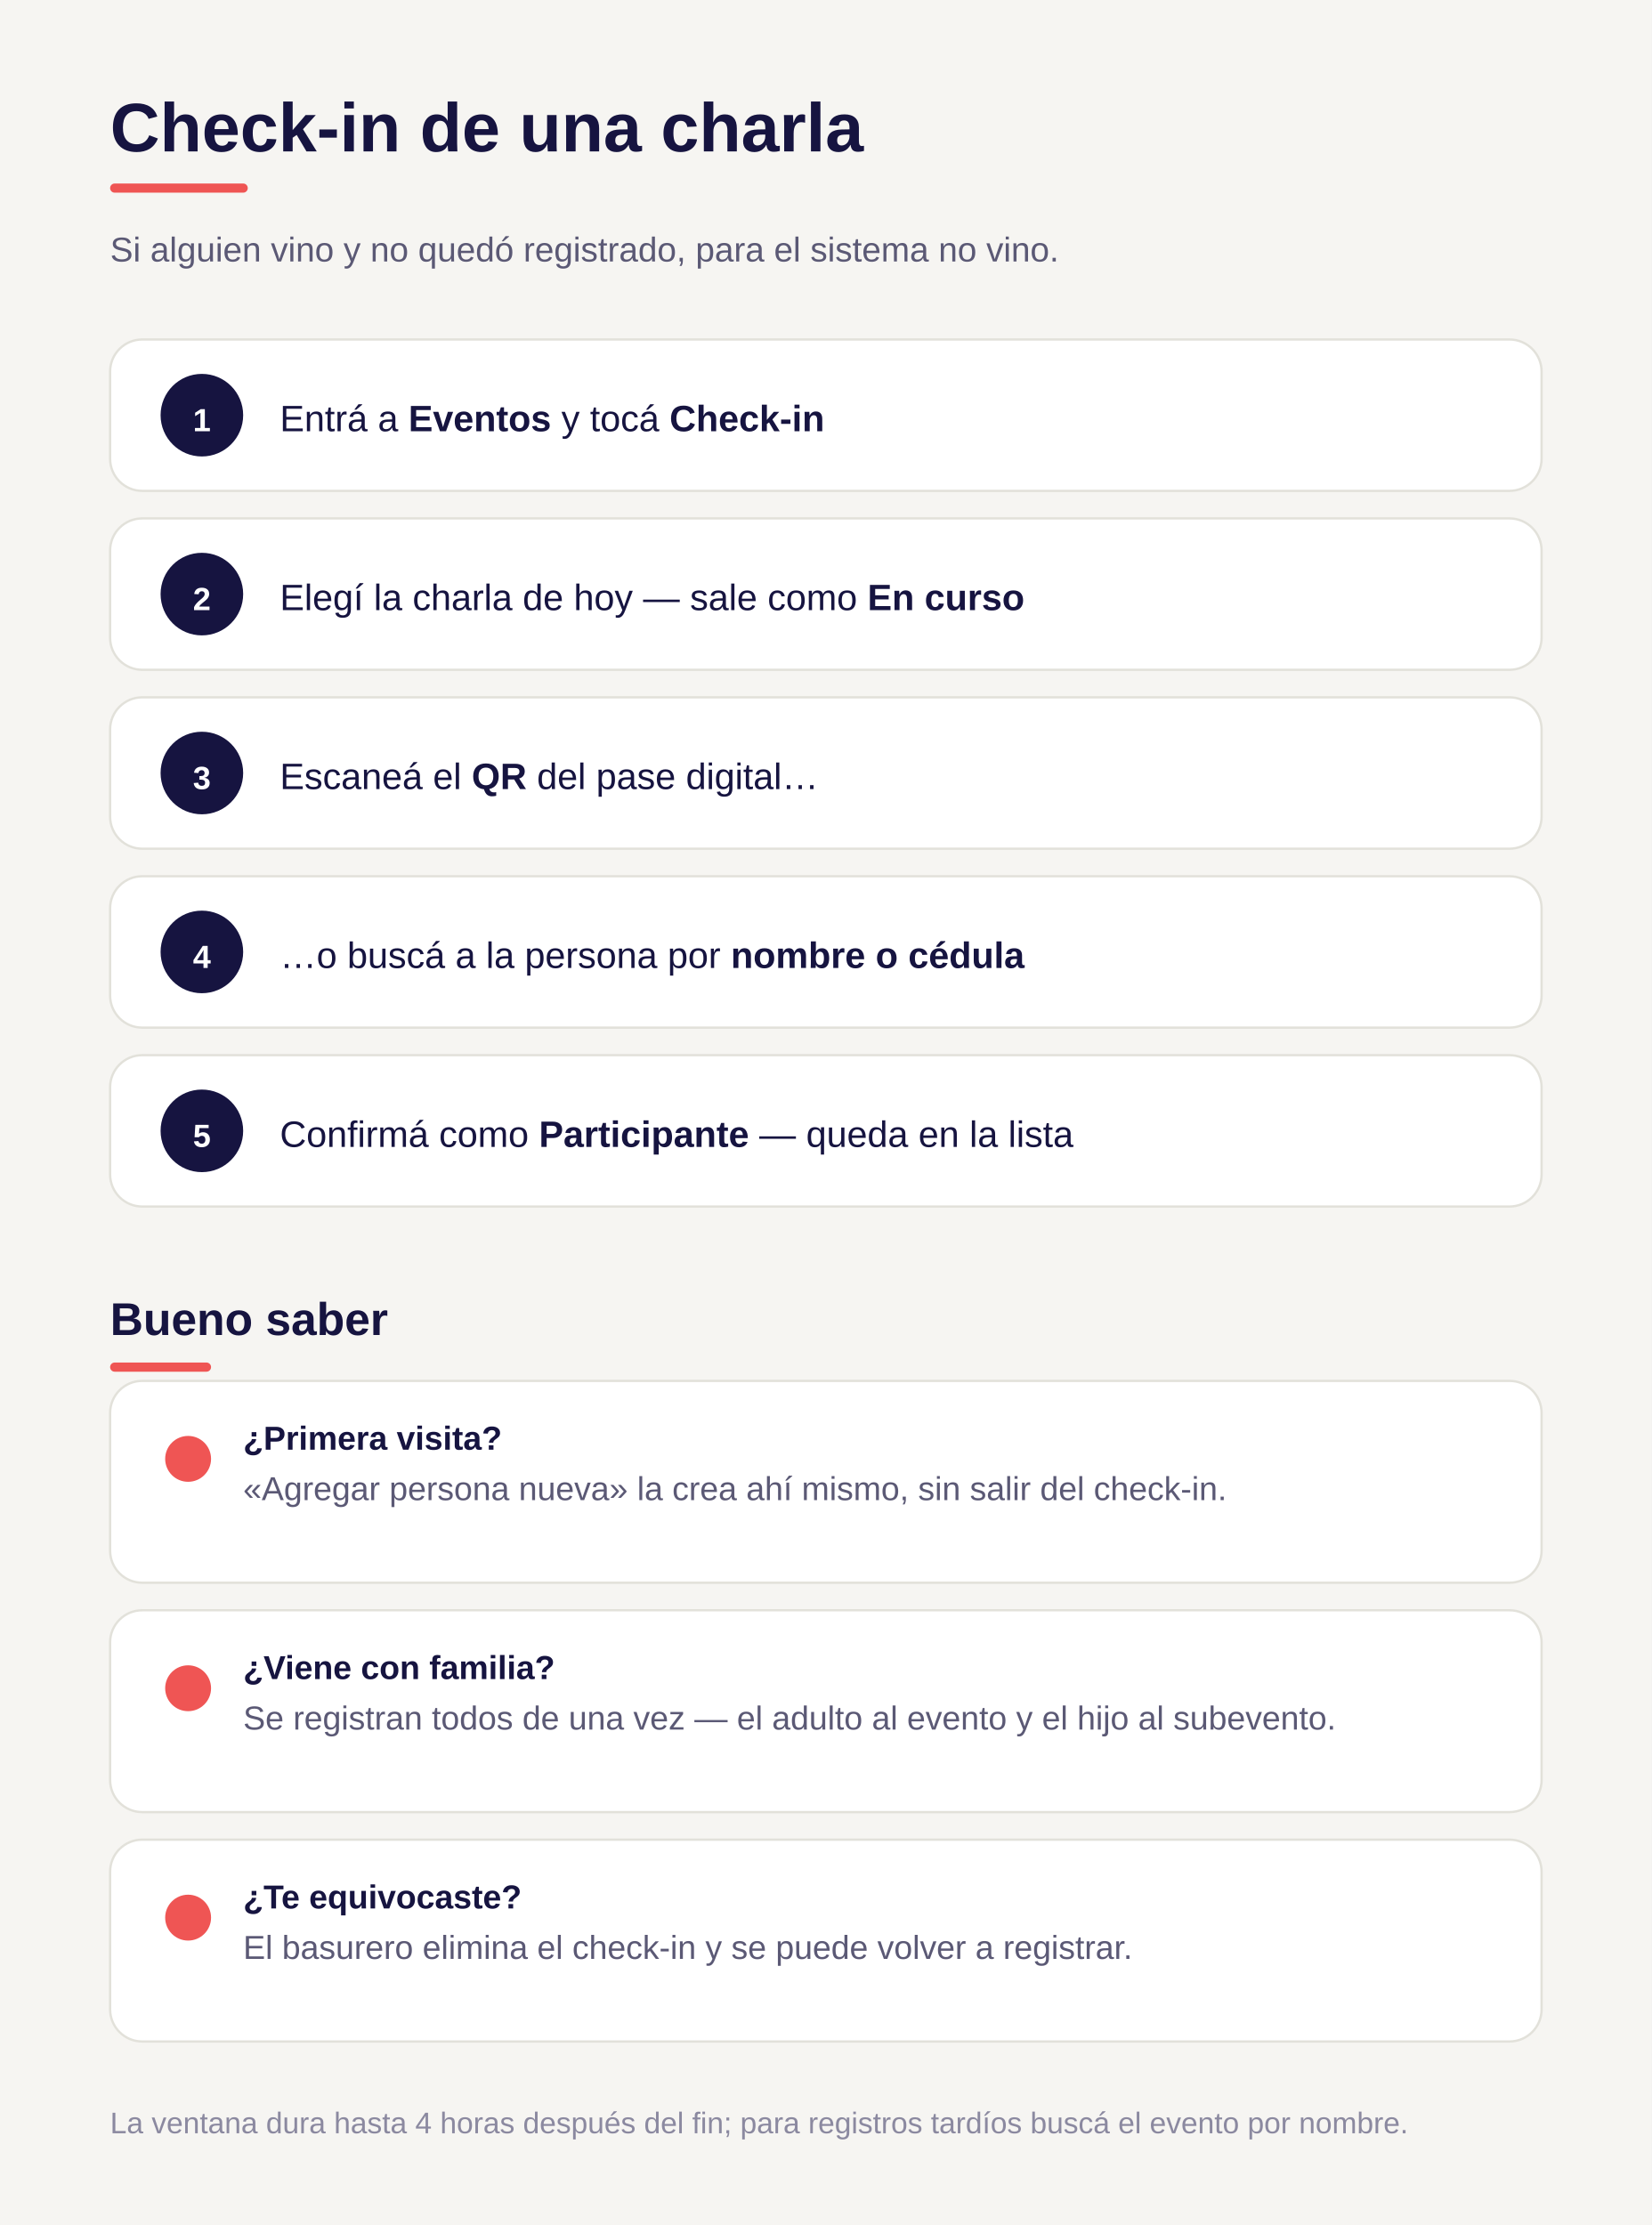
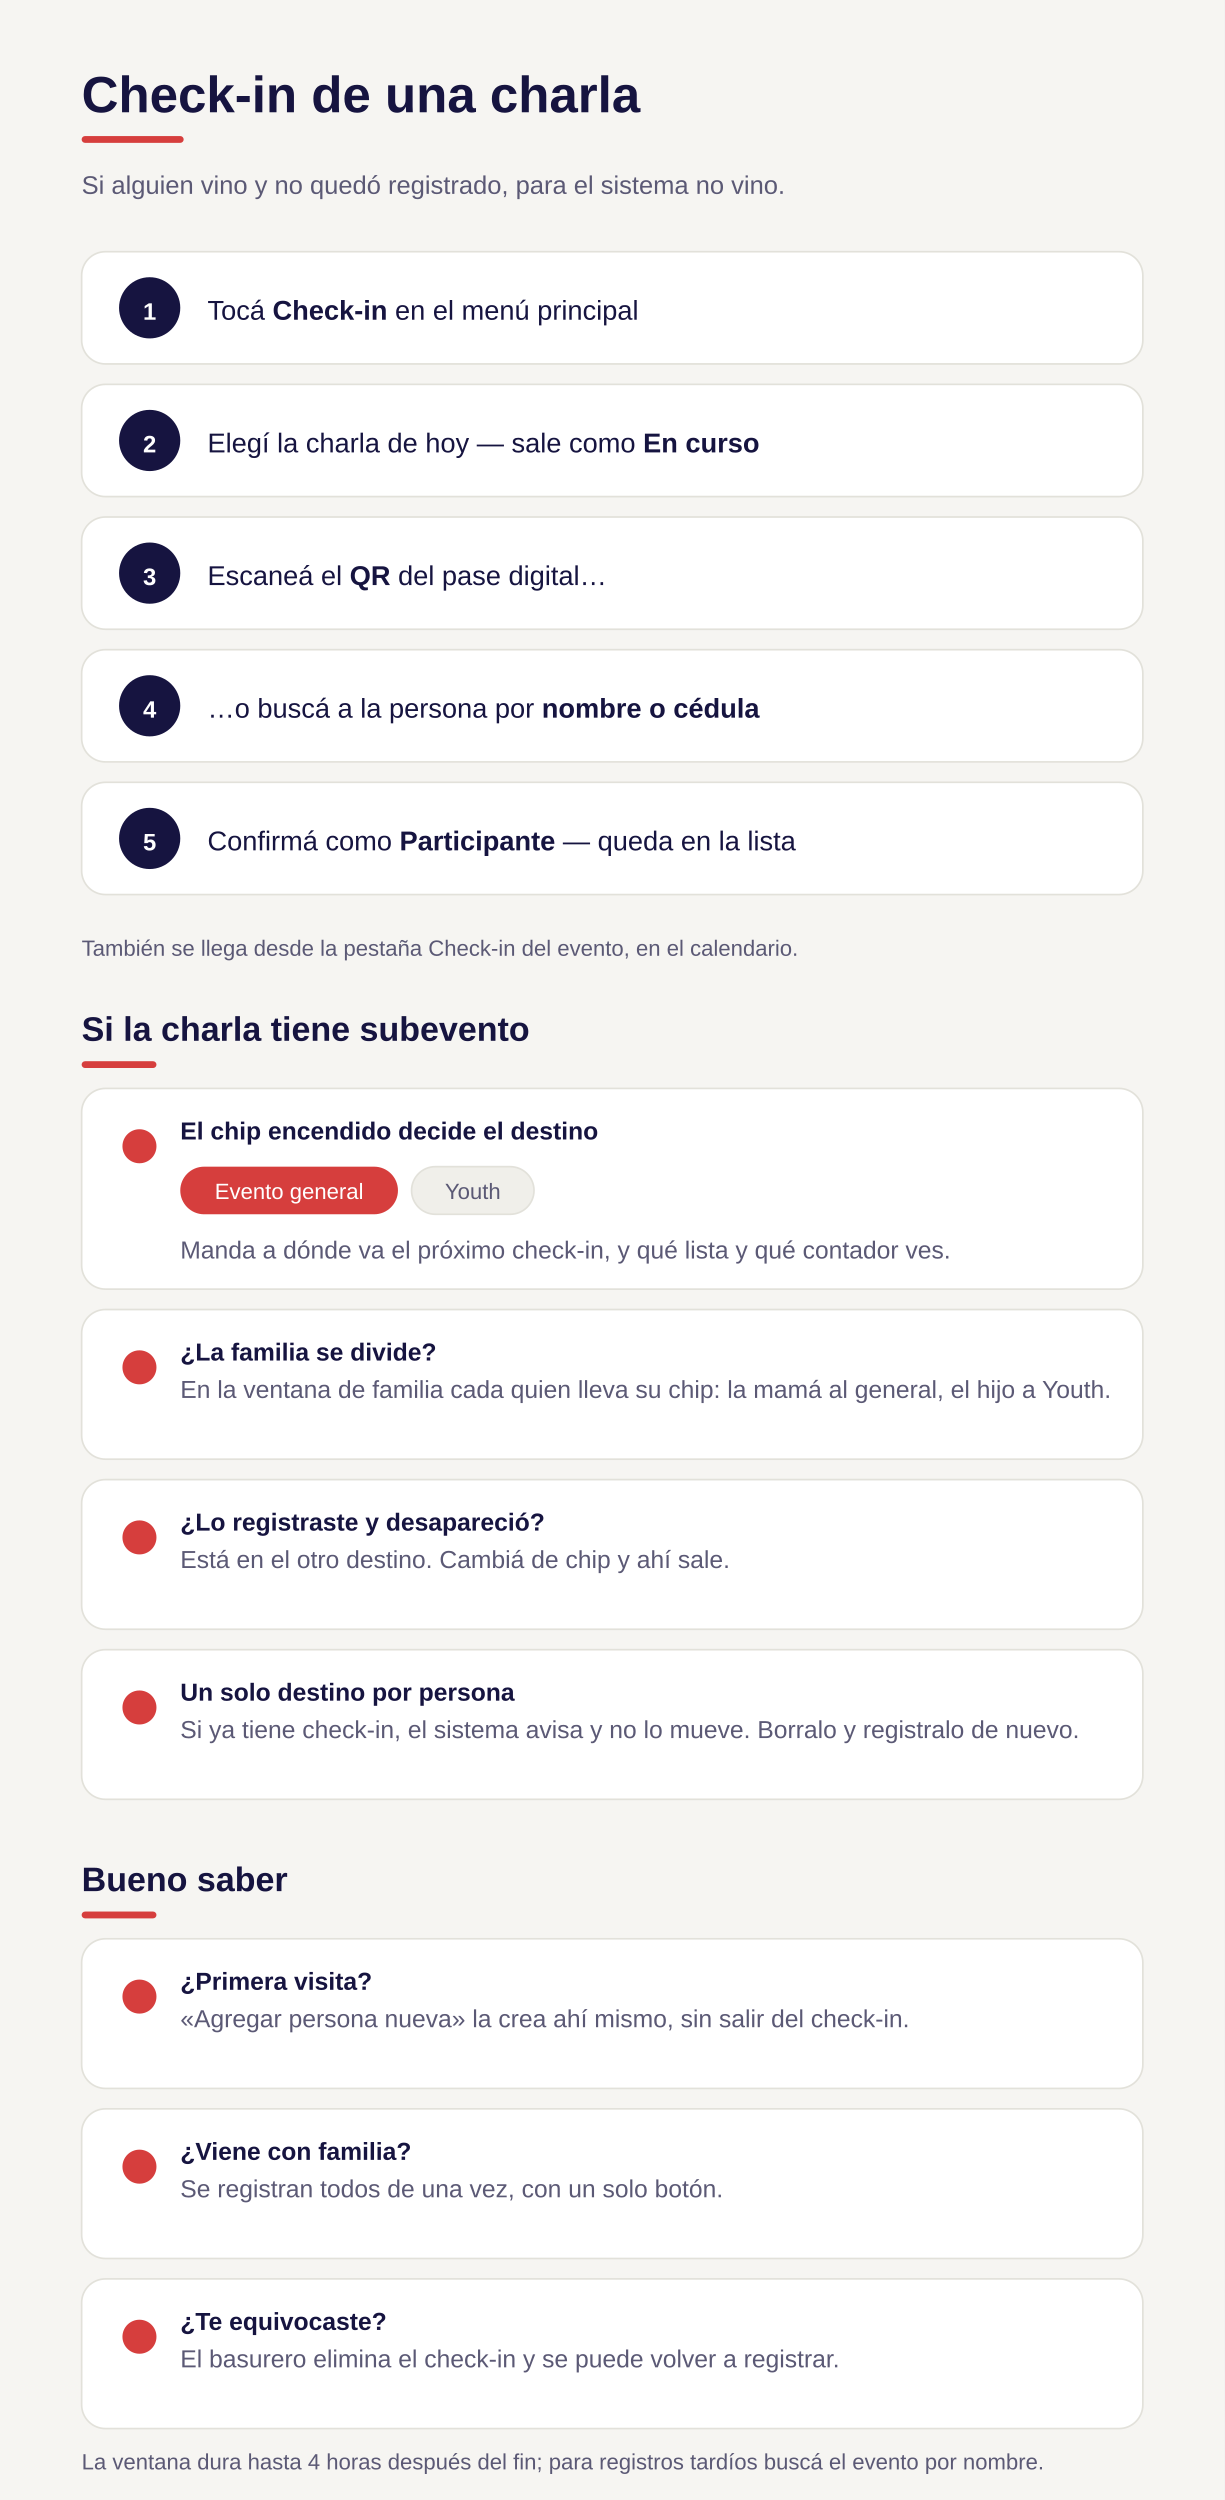
- <svg xmlns="http://www.w3.org/2000/svg" viewBox="0 0 720 970" role="img" aria-labelledby="t-ci d-ci" font-family="Arial, Helvetica, sans-serif">
-   <rect width="720" height="970" fill="#F6F5F2" />
+ <svg xmlns="http://www.w3.org/2000/svg" viewBox="0 0 720 1470" role="img" aria-labelledby="t-ci d-ci" font-family="Arial, Helvetica, sans-serif">
+   <rect width="720" height="1470" fill="#F6F5F2" />
  <text x="48" y="66" font-size="30" font-weight="bold" fill="#161440">Check-in de una charla</text>
-   <rect x="48" y="80" width="60" height="4" rx="2" fill="#EF5554" />
+   <rect x="48" y="80" width="60" height="4" rx="2" fill="#D63E3D" />
  <text x="48" y="114" font-size="15" fill="#5B5975">Si alguien vino y no quedó registrado, para el sistema no vino.</text>
  <g font-size="16">
    <rect x="48" y="148" width="624" height="66" rx="14" fill="#FFFFFF" stroke="#E2E1DA" />
    <circle cx="88" cy="181" r="18" fill="#161440" />
    <text x="88" y="188" font-size="14" font-weight="bold" fill="#FFFFFF" text-anchor="middle">1</text>
-     <text x="122" y="188" fill="#161440">Entrá a <tspan font-weight="bold">Eventos</tspan> y tocá <tspan font-weight="bold">Check-in</tspan>
-     </text>
+     <text x="122" y="188" fill="#161440">Tocá <tspan font-weight="bold">Check-in</tspan> en el menú principal</text>
    <rect x="48" y="226" width="624" height="66" rx="14" fill="#FFFFFF" stroke="#E2E1DA" />
    <circle cx="88" cy="259" r="18" fill="#161440" />
    <text x="88" y="266" font-size="14" font-weight="bold" fill="#FFFFFF" text-anchor="middle">2</text>
    <text x="122" y="266" fill="#161440">Elegí la charla de hoy — sale como <tspan font-weight="bold">En curso</tspan>
    </text>
    <rect x="48" y="304" width="624" height="66" rx="14" fill="#FFFFFF" stroke="#E2E1DA" />
    <circle cx="88" cy="337" r="18" fill="#161440" />
    <text x="88" y="344" font-size="14" font-weight="bold" fill="#FFFFFF" text-anchor="middle">3</text>
    <text x="122" y="344" fill="#161440">Escaneá el <tspan font-weight="bold">QR</tspan> del pase digital…</text>
    <rect x="48" y="382" width="624" height="66" rx="14" fill="#FFFFFF" stroke="#E2E1DA" />
    <circle cx="88" cy="415" r="18" fill="#161440" />
    <text x="88" y="422" font-size="14" font-weight="bold" fill="#FFFFFF" text-anchor="middle">4</text>
    <text x="122" y="422" fill="#161440">…o buscá a la persona por <tspan font-weight="bold">nombre o cédula</tspan>
    </text>
    <rect x="48" y="460" width="624" height="66" rx="14" fill="#FFFFFF" stroke="#E2E1DA" />
    <circle cx="88" cy="493" r="18" fill="#161440" />
    <text x="88" y="500" font-size="14" font-weight="bold" fill="#FFFFFF" text-anchor="middle">5</text>
    <text x="122" y="500" fill="#161440">Confirmá como <tspan font-weight="bold">Participante</tspan> — queda en la lista</text>
  </g>
-   <text x="48" y="582" font-size="20" font-weight="bold" fill="#161440">Bueno saber</text>
-   <rect x="48" y="594" width="44" height="4" rx="2" fill="#EF5554" />
+   <text x="48" y="562" font-size="13" fill="#5B5975">También se llega desde la pestaña Check-in del evento, en el calendario.</text>
+   <text x="48" y="612" font-size="20" font-weight="bold" fill="#161440">Si la charla tiene subevento</text>
+   <rect x="48" y="624" width="44" height="4" rx="2" fill="#D63E3D" />
  <g font-size="14.5">
-     <rect x="48" y="602" width="624" height="88" rx="14" fill="#FFFFFF" stroke="#E2E1DA" />
-     <circle cx="82" cy="636" r="10" fill="#EF5554" />
-     <text x="106" y="632" font-weight="bold" fill="#161440">¿Primera visita?</text>
-     <text x="106" y="654" fill="#5B5975">«Agregar persona nueva» la crea ahí mismo, sin salir del check-in.</text>
-     <rect x="48" y="702" width="624" height="88" rx="14" fill="#FFFFFF" stroke="#E2E1DA" />
-     <circle cx="82" cy="736" r="10" fill="#EF5554" />
-     <text x="106" y="732" font-weight="bold" fill="#161440">¿Viene con familia?</text>
-     <text x="106" y="754" fill="#5B5975">Se registran todos de una vez — el adulto al evento y el hijo al subevento.</text>
-     <rect x="48" y="802" width="624" height="88" rx="14" fill="#FFFFFF" stroke="#E2E1DA" />
-     <circle cx="82" cy="836" r="10" fill="#EF5554" />
-     <text x="106" y="832" font-weight="bold" fill="#161440">¿Te equivocaste?</text>
-     <text x="106" y="854" fill="#5B5975">El basurero elimina el check-in y se puede volver a registrar.</text>
+     <rect x="48" y="640" width="624" height="118" rx="14" fill="#FFFFFF" stroke="#E2E1DA" />
+     <circle cx="82" cy="674" r="10" fill="#D63E3D" />
+     <text x="106" y="670" font-weight="bold" fill="#161440">El chip encendido decide el destino</text>
+     <rect x="106" y="686" width="128" height="28" rx="14" fill="#D63E3D" />
+     <text x="170" y="705" font-size="13" fill="#FFFFFF" text-anchor="middle">Evento general</text>
+     <rect x="242" y="686" width="72" height="28" rx="14" fill="#F0EFEA" stroke="#E2E1DA" />
+     <text x="278" y="705" font-size="13" fill="#5B5975" text-anchor="middle">Youth</text>
+     <text x="106" y="740" fill="#5B5975">Manda a dónde va el próximo check-in, y qué lista y qué contador ves.</text>
+     <rect x="48" y="770" width="624" height="88" rx="14" fill="#FFFFFF" stroke="#E2E1DA" />
+     <circle cx="82" cy="804" r="10" fill="#D63E3D" />
+     <text x="106" y="800" font-weight="bold" fill="#161440">¿La familia se divide?</text>
+     <text x="106" y="822" fill="#5B5975">En la ventana de familia cada quien lleva su chip: la mamá al general, el hijo a Youth.</text>
+     <rect x="48" y="870" width="624" height="88" rx="14" fill="#FFFFFF" stroke="#E2E1DA" />
+     <circle cx="82" cy="904" r="10" fill="#D63E3D" />
+     <text x="106" y="900" font-weight="bold" fill="#161440">¿Lo registraste y desapareció?</text>
+     <text x="106" y="922" fill="#5B5975">Está en el otro destino. Cambiá de chip y ahí sale.</text>
+     <rect x="48" y="970" width="624" height="88" rx="14" fill="#FFFFFF" stroke="#E2E1DA" />
+     <circle cx="82" cy="1004" r="10" fill="#D63E3D" />
+     <text x="106" y="1000" font-weight="bold" fill="#161440">Un solo destino por persona</text>
+     <text x="106" y="1022" fill="#5B5975">Si ya tiene check-in, el sistema avisa y no lo mueve. Borralo y registralo de nuevo.</text>
  </g>
-   <text x="48" y="930" font-size="13" fill="#8B89A0">La ventana dura hasta 4 horas después del fin; para registros tardíos buscá el evento por nombre.</text>
+   <text x="48" y="1112" font-size="20" font-weight="bold" fill="#161440">Bueno saber</text>
+   <rect x="48" y="1124" width="44" height="4" rx="2" fill="#D63E3D" />
+   <g font-size="14.5">
+     <rect x="48" y="1140" width="624" height="88" rx="14" fill="#FFFFFF" stroke="#E2E1DA" />
+     <circle cx="82" cy="1174" r="10" fill="#D63E3D" />
+     <text x="106" y="1170" font-weight="bold" fill="#161440">¿Primera visita?</text>
+     <text x="106" y="1192" fill="#5B5975">«Agregar persona nueva» la crea ahí mismo, sin salir del check-in.</text>
+     <rect x="48" y="1240" width="624" height="88" rx="14" fill="#FFFFFF" stroke="#E2E1DA" />
+     <circle cx="82" cy="1274" r="10" fill="#D63E3D" />
+     <text x="106" y="1270" font-weight="bold" fill="#161440">¿Viene con familia?</text>
+     <text x="106" y="1292" fill="#5B5975">Se registran todos de una vez, con un solo botón.</text>
+     <rect x="48" y="1340" width="624" height="88" rx="14" fill="#FFFFFF" stroke="#E2E1DA" />
+     <circle cx="82" cy="1374" r="10" fill="#D63E3D" />
+     <text x="106" y="1370" font-weight="bold" fill="#161440">¿Te equivocaste?</text>
+     <text x="106" y="1392" fill="#5B5975">El basurero elimina el check-in y se puede volver a registrar.</text>
+   </g>
+   <text x="48" y="1452" font-size="13" fill="#5B5975">La ventana dura hasta 4 horas después del fin; para registros tardíos buscá el evento por nombre.</text>
</svg>
